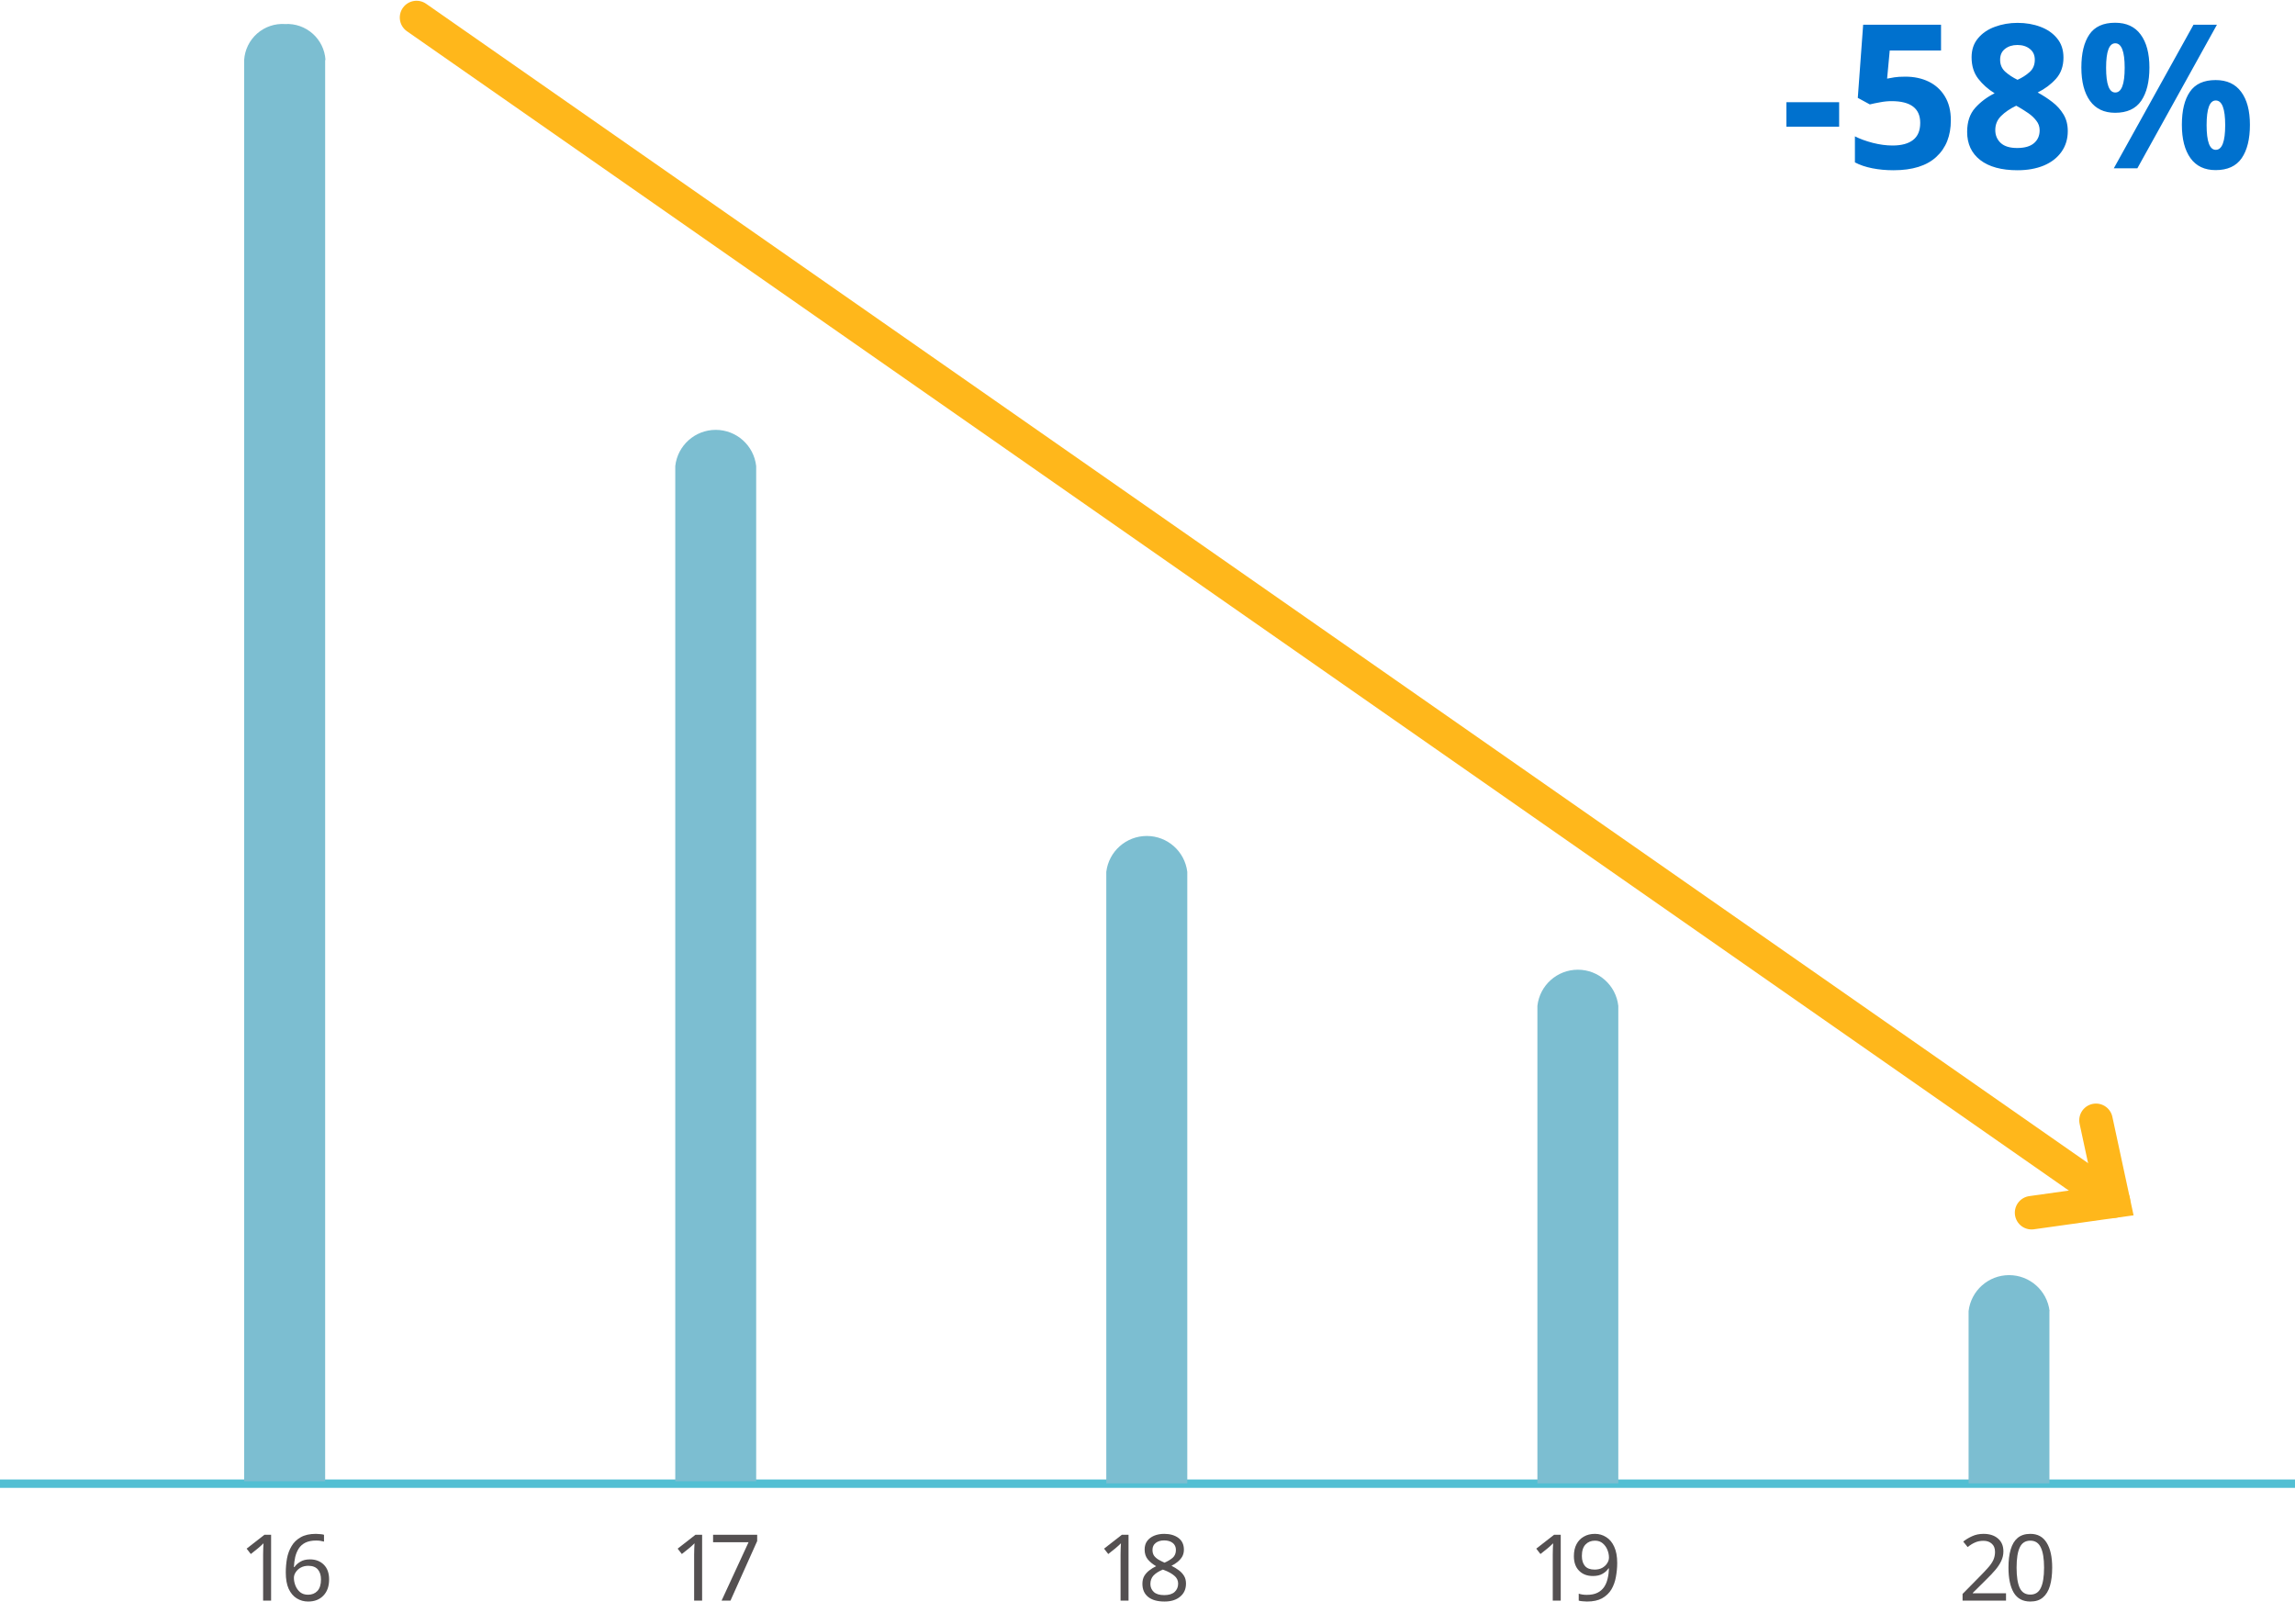
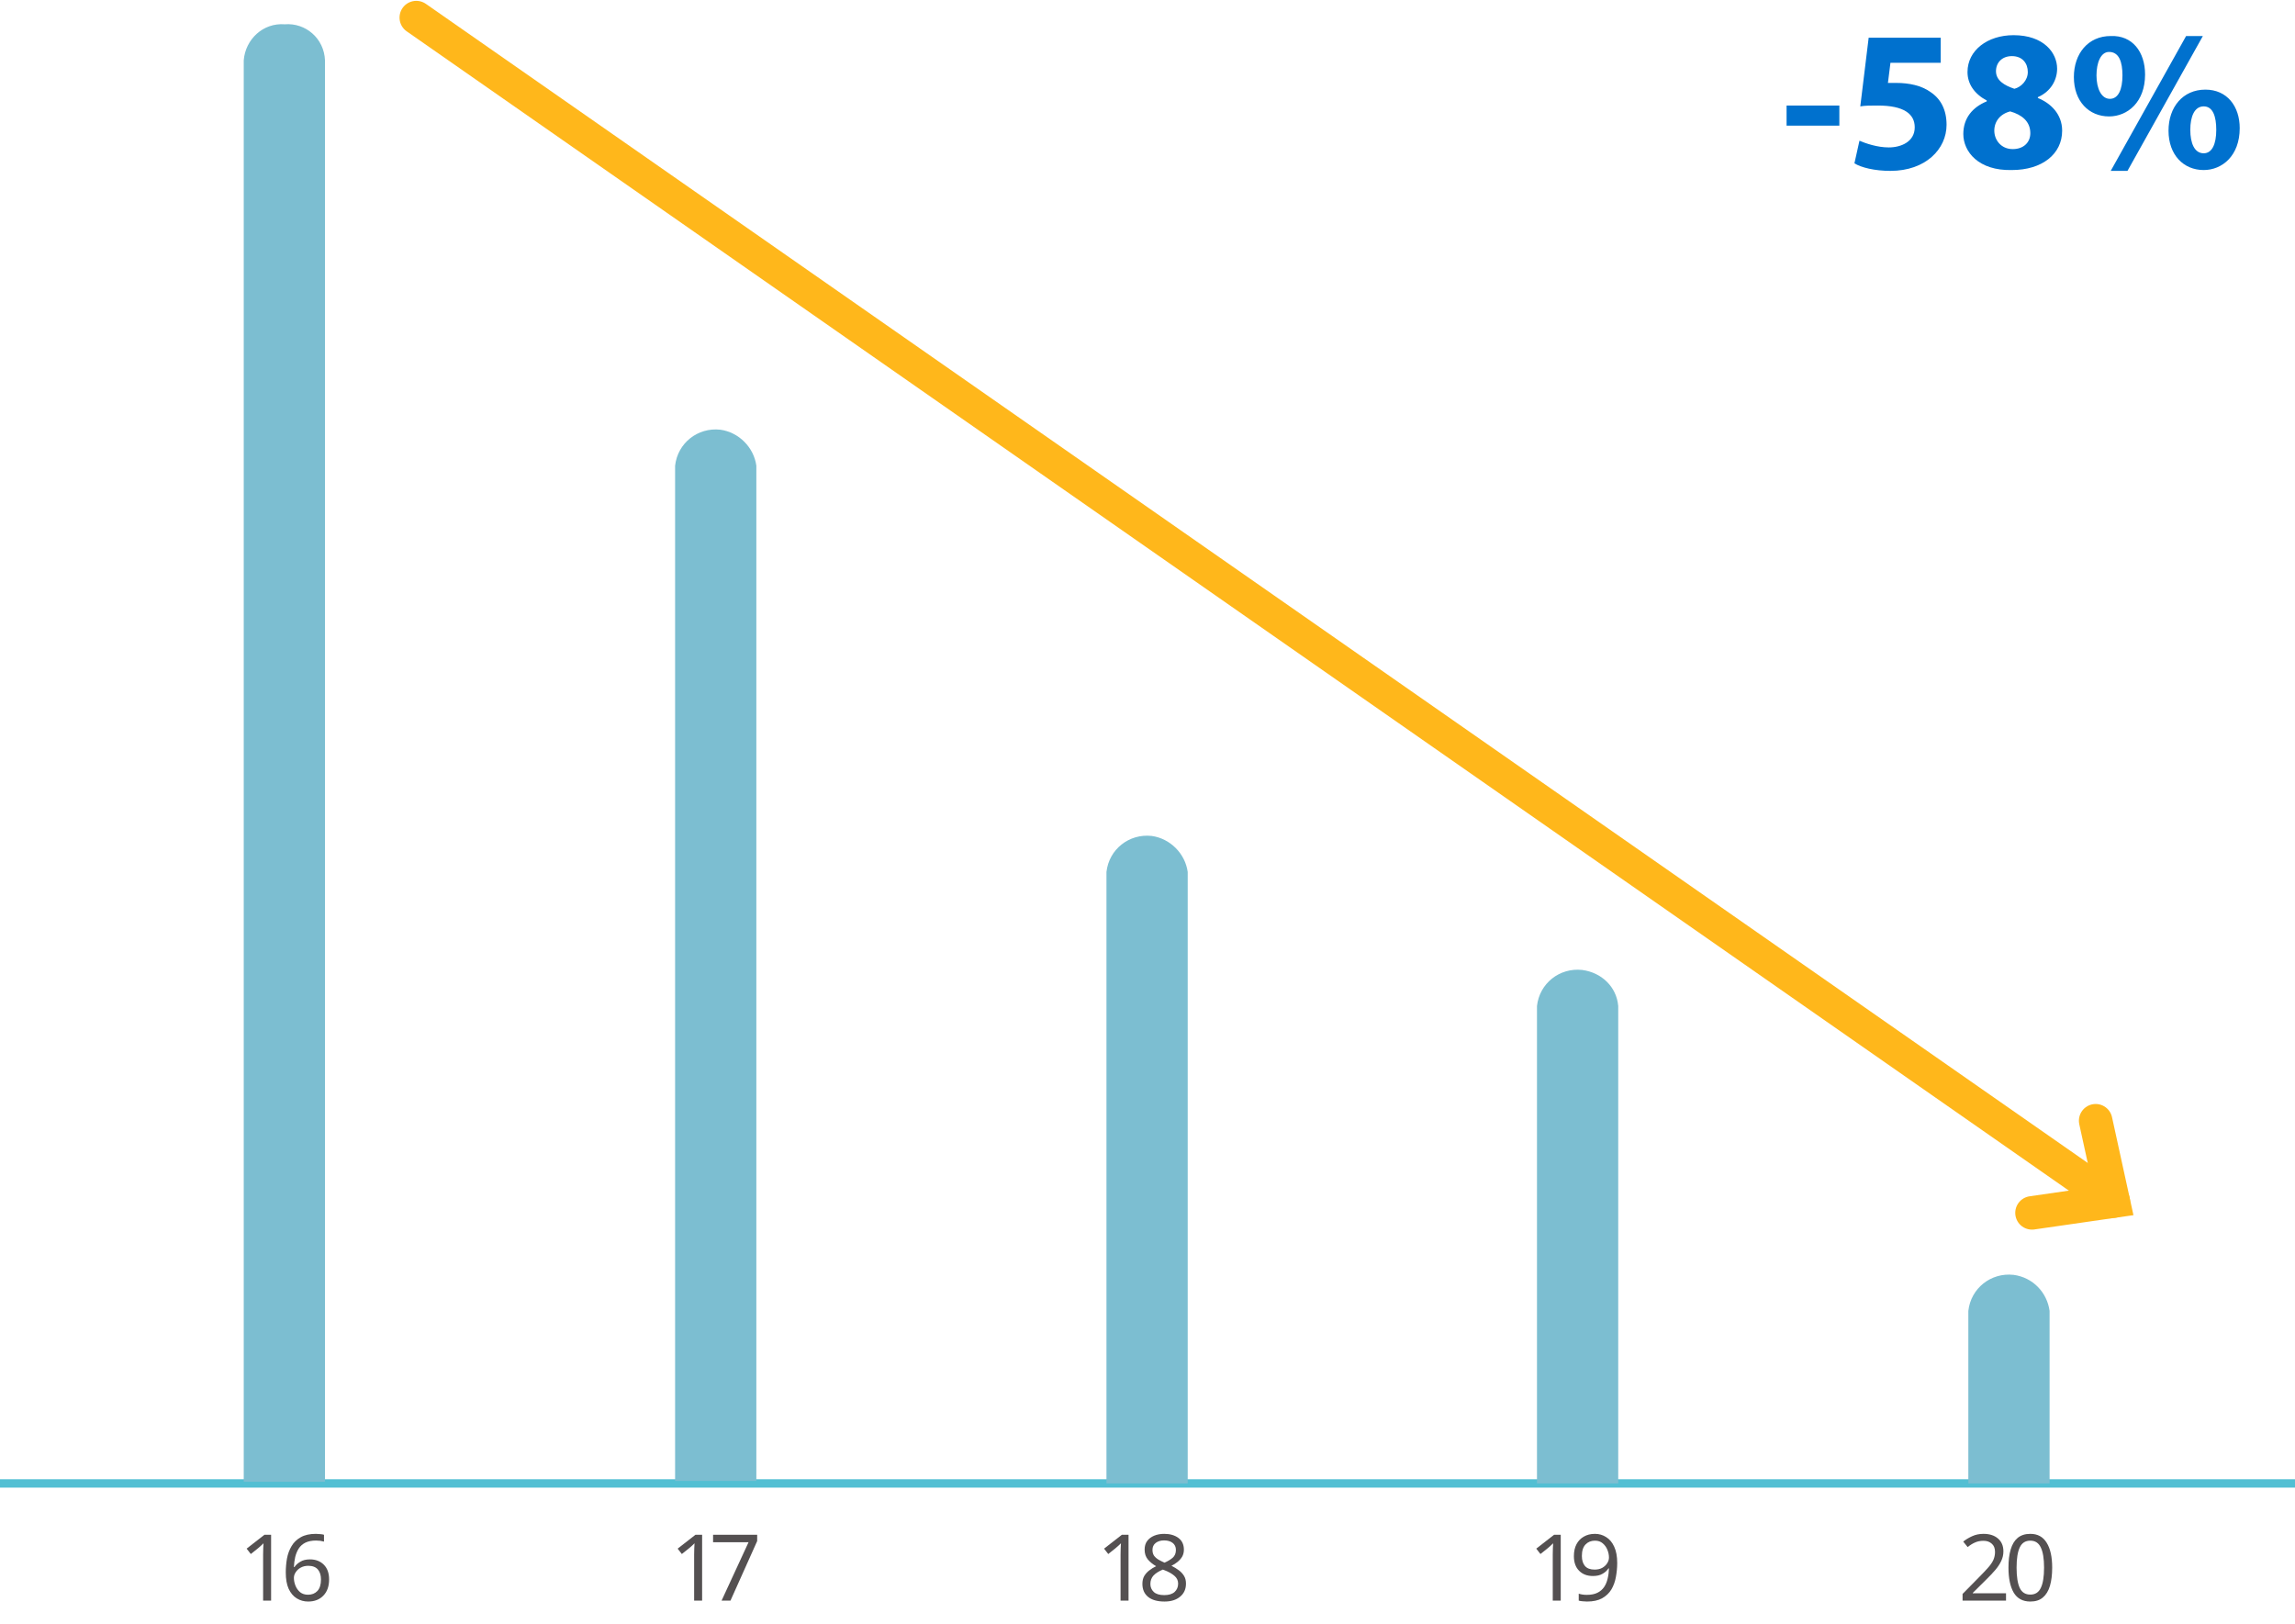
- <svg xmlns="http://www.w3.org/2000/svg" id="Capa_1" data-name="Capa 1" viewBox="0 0 274 193.84">
-   <defs>
-     <style>.cls-1,.cls-2{fill:#7cbed1;}.cls-1{stroke:#52bfd3;}.cls-1,.cls-11{stroke-miterlimit:10;}.cls-3{font-size:24px;fill:#0071ce;font-family:MyriadPro-Bold, Myriad Pro;font-weight:700;}.cls-10,.cls-4,.cls-6,.cls-8{font-size:11px;fill:#545051;font-family:MyriadPro-Regular, Myriad Pro;}.cls-5{letter-spacing:-0.05em;}.cls-6{letter-spacing:-0.08em;}.cls-7{letter-spacing:0em;}.cls-8{letter-spacing:-0.06em;}.cls-9{letter-spacing:-0.07em;}.cls-10{letter-spacing:-0.02em;}.cls-11{fill:none;stroke:#ffb71b;stroke-linecap:round;stroke-width:4px;}</style>
-   </defs>
-   <line class="cls-1" y1="177.13" x2="274" y2="177.13" />
-   <path class="cls-2" d="M38.79,12.07V181.75H29.12V12.07A4.59,4.59,0,0,1,34,7.78a4.58,4.58,0,0,1,4.83,4.29" transform="translate(0.03 -4.91)" />
-   <path class="cls-2" d="M90.25,60.55v121.2H80.59V60.55a4.86,4.86,0,0,1,9.66,0" transform="translate(0.03 -4.91)" />
-   <path class="cls-2" d="M141.72,109v73h-9.67V109a4.87,4.87,0,0,1,9.67,0" transform="translate(0.03 -4.91)" />
-   <path class="cls-2" d="M193.18,125v57h-9.66V125a4.86,4.86,0,0,1,9.66,0" transform="translate(0.03 -4.91)" />
-   <path class="cls-2" d="M244.65,161.43V182H235V161.43a4.87,4.87,0,0,1,9.67,0" transform="translate(0.03 -4.91)" />
-   <text class="cls-3" transform="translate(212.56 20.09)">-58% </text>
-   <text class="cls-4" transform="translate(28.46 191.09)">
-     <tspan class="cls-5">1</tspan>
-     <tspan x="5.05" y="0">6</tspan>
-   </text>
-   <text class="cls-6" transform="translate(79.92 191.09)">1<tspan class="cls-7" x="4.73" y="0">7</tspan>
-   </text>
-   <text class="cls-8" transform="translate(130.83 191.09)">1<tspan class="cls-7" x="5.03" y="0">8</tspan>
-   </text>
-   <text class="cls-4" transform="translate(182.43 191.09)">
-     <tspan class="cls-9">1</tspan>
-     <tspan x="4.93" y="0">9</tspan>
-   </text>
-   <text class="cls-10" transform="translate(233.78 191.09)">2<tspan class="cls-7" x="5.48" y="0">0</tspan>
-   </text>
-   <line class="cls-11" x1="49.73" y1="2.09" x2="252.32" y2="143.41" />
-   <polyline class="cls-11" points="250.24 133.75 252.32 143.41 242.55 144.78" />
+ <svg xmlns="http://www.w3.org/2000/svg" version="1.1" id="Capa_1" x="0px" y="0px" viewBox="0 0 274 193.8" style="enable-background:new 0 0 274 193.8;" xml:space="preserve">
+   <style type="text/css">
+ 	.st0{fill:none;stroke:#52BFD3;stroke-miterlimit:10;}
+ 	.st1{fill:#7CBED1;}
+ 	.st2{enable-background:new    ;}
+ 	.st3{fill:#0071CE;}
+ 	.st4{fill:#545051;}
+ 	.st5{font-family:'MyriadPro-Regular';}
+ 	.st6{font-size:11px;}
+ 	.st7{fill:none;stroke:#FFB71B;stroke-width:4;stroke-linecap:round;stroke-miterlimit:10;}
+ </style>
+   <line class="st0" x1="0" y1="177.1" x2="274" y2="177.1" />
+   <path class="st1" d="M38.8,7.2v169.7h-9.7V7.2c0.2-2.5,2.3-4.5,4.9-4.3c0,0,0,0,0,0C36.5,2.7,38.7,4.6,38.8,7.2" />
+   <path class="st1" d="M90.3,55.6v121.2h-9.7V55.6c0.3-2.7,2.7-4.6,5.4-4.3C88.2,51.6,90,53.4,90.3,55.6" />
+   <path class="st1" d="M141.8,104.1v73h-9.7v-73c0.3-2.7,2.7-4.6,5.4-4.3C139.7,100.1,141.5,101.9,141.8,104.1" />
+   <path class="st1" d="M193.2,120.1v57h-9.7v-57c0.3-2.7,2.7-4.6,5.4-4.3C191.2,116.1,193,117.8,193.2,120.1" />
+   <path class="st1" d="M244.7,156.5v20.6H235v-20.6c0.3-2.7,2.7-4.6,5.4-4.3C242.7,152.5,244.4,154.3,244.7,156.5" />
+   <g class="st2">
+     <path class="st3" d="M219.6,12.6V15h-6.3v-2.4H219.6z" />
+     <path class="st3" d="M231.7,7.5h-6l-0.3,2.4c0.3,0,0.6,0,1,0c1.5,0,3,0.3,4.1,1.1c1.2,0.8,1.9,2.1,1.9,3.9c0,2.9-2.5,5.5-6.7,5.5   c-1.9,0-3.5-0.4-4.3-0.9l0.6-2.7c0.7,0.3,2.1,0.8,3.5,0.8c1.5,0,3.1-0.7,3.1-2.4c0-1.6-1.3-2.6-4.4-2.6c-0.9,0-1.5,0-2.1,0.1l1-8.2   h8.6V7.5z" />
+     <path class="st3" d="M234.4,16c0-1.9,1.1-3.2,2.8-3.9V12c-1.5-0.8-2.3-2-2.3-3.4c0-2.6,2.4-4.4,5.5-4.4c3.6,0,5.2,2.1,5.2,4   c0,1.3-0.7,2.7-2.3,3.4v0.1c1.5,0.6,2.9,1.9,2.9,3.9c0,2.8-2.4,4.7-6,4.7C236.2,20.4,234.4,18.1,234.4,16z M242.4,15.9   c0-1.4-1-2.2-2.4-2.6c-1.2,0.3-1.9,1.2-1.9,2.3c0,1.1,0.8,2.2,2.2,2.2C241.6,17.8,242.4,17,242.4,15.9z M238.3,8.5   c0,1.1,1,1.7,2.2,2.1c0.8-0.2,1.6-1,1.6-2c0-1-0.6-1.9-1.9-1.9C239,6.7,238.3,7.5,238.3,8.5z" />
+     <path class="st3" d="M256.1,8.9c0,3.3-2.1,5-4.3,5c-2.4,0-4.2-1.8-4.2-4.7c0-2.8,1.7-4.9,4.4-4.9C254.6,4.2,256.1,6.2,256.1,8.9z    M250.3,9c0,1.6,0.6,2.8,1.6,2.8c1,0,1.5-1.1,1.5-2.8c0-1.6-0.4-2.8-1.6-2.8C250.8,6.2,250.3,7.5,250.3,9z M252,20.4l9-16.1h2   l-9,16.1H252z M267.4,15.3c0,3.3-2.1,5-4.3,5c-2.4,0-4.2-1.8-4.2-4.7c0-2.8,1.7-4.9,4.4-4.9C265.9,10.7,267.4,12.7,267.4,15.3z    M261.5,15.5c0,1.6,0.5,2.8,1.6,2.8c1,0,1.5-1.1,1.5-2.8c0-1.6-0.4-2.8-1.5-2.8C262,12.7,261.5,13.9,261.5,15.5z" />
+   </g>
+   <text transform="matrix(1 0 0 1 28.46 191.09)" class="st4 st5 st6">1</text>
+   <text transform="matrix(1 0 0 1 33.51 191.09)" class="st4 st5 st6">6</text>
+   <text transform="matrix(1 0 0 1 79.92 191.09)" class="st4 st5 st6">1</text>
+   <text transform="matrix(1 0 0 1 84.65 191.09)" class="st4 st5 st6">7</text>
+   <text transform="matrix(1 0 0 1 130.83 191.09)" class="st4 st5 st6">1</text>
+   <text transform="matrix(1 0 0 1 135.86 191.09)" class="st4 st5 st6">8</text>
+   <text transform="matrix(1 0 0 1 182.43 191.09)" class="st4 st5 st6">1</text>
+   <text transform="matrix(1 0 0 1 187.36 191.09)" class="st4 st5 st6">9</text>
+   <text transform="matrix(1 0 0 1 233.78 191.09)" class="st4 st5 st6">2</text>
+   <text transform="matrix(1 0 0 1 239.26 191.09)" class="st4 st5 st6">0</text>
+   <line class="st7" x1="49.7" y1="2.1" x2="252.3" y2="143.4" />
+   <polyline class="st7" points="250.2,133.8 252.3,143.4 242.6,144.8 " />
</svg>
